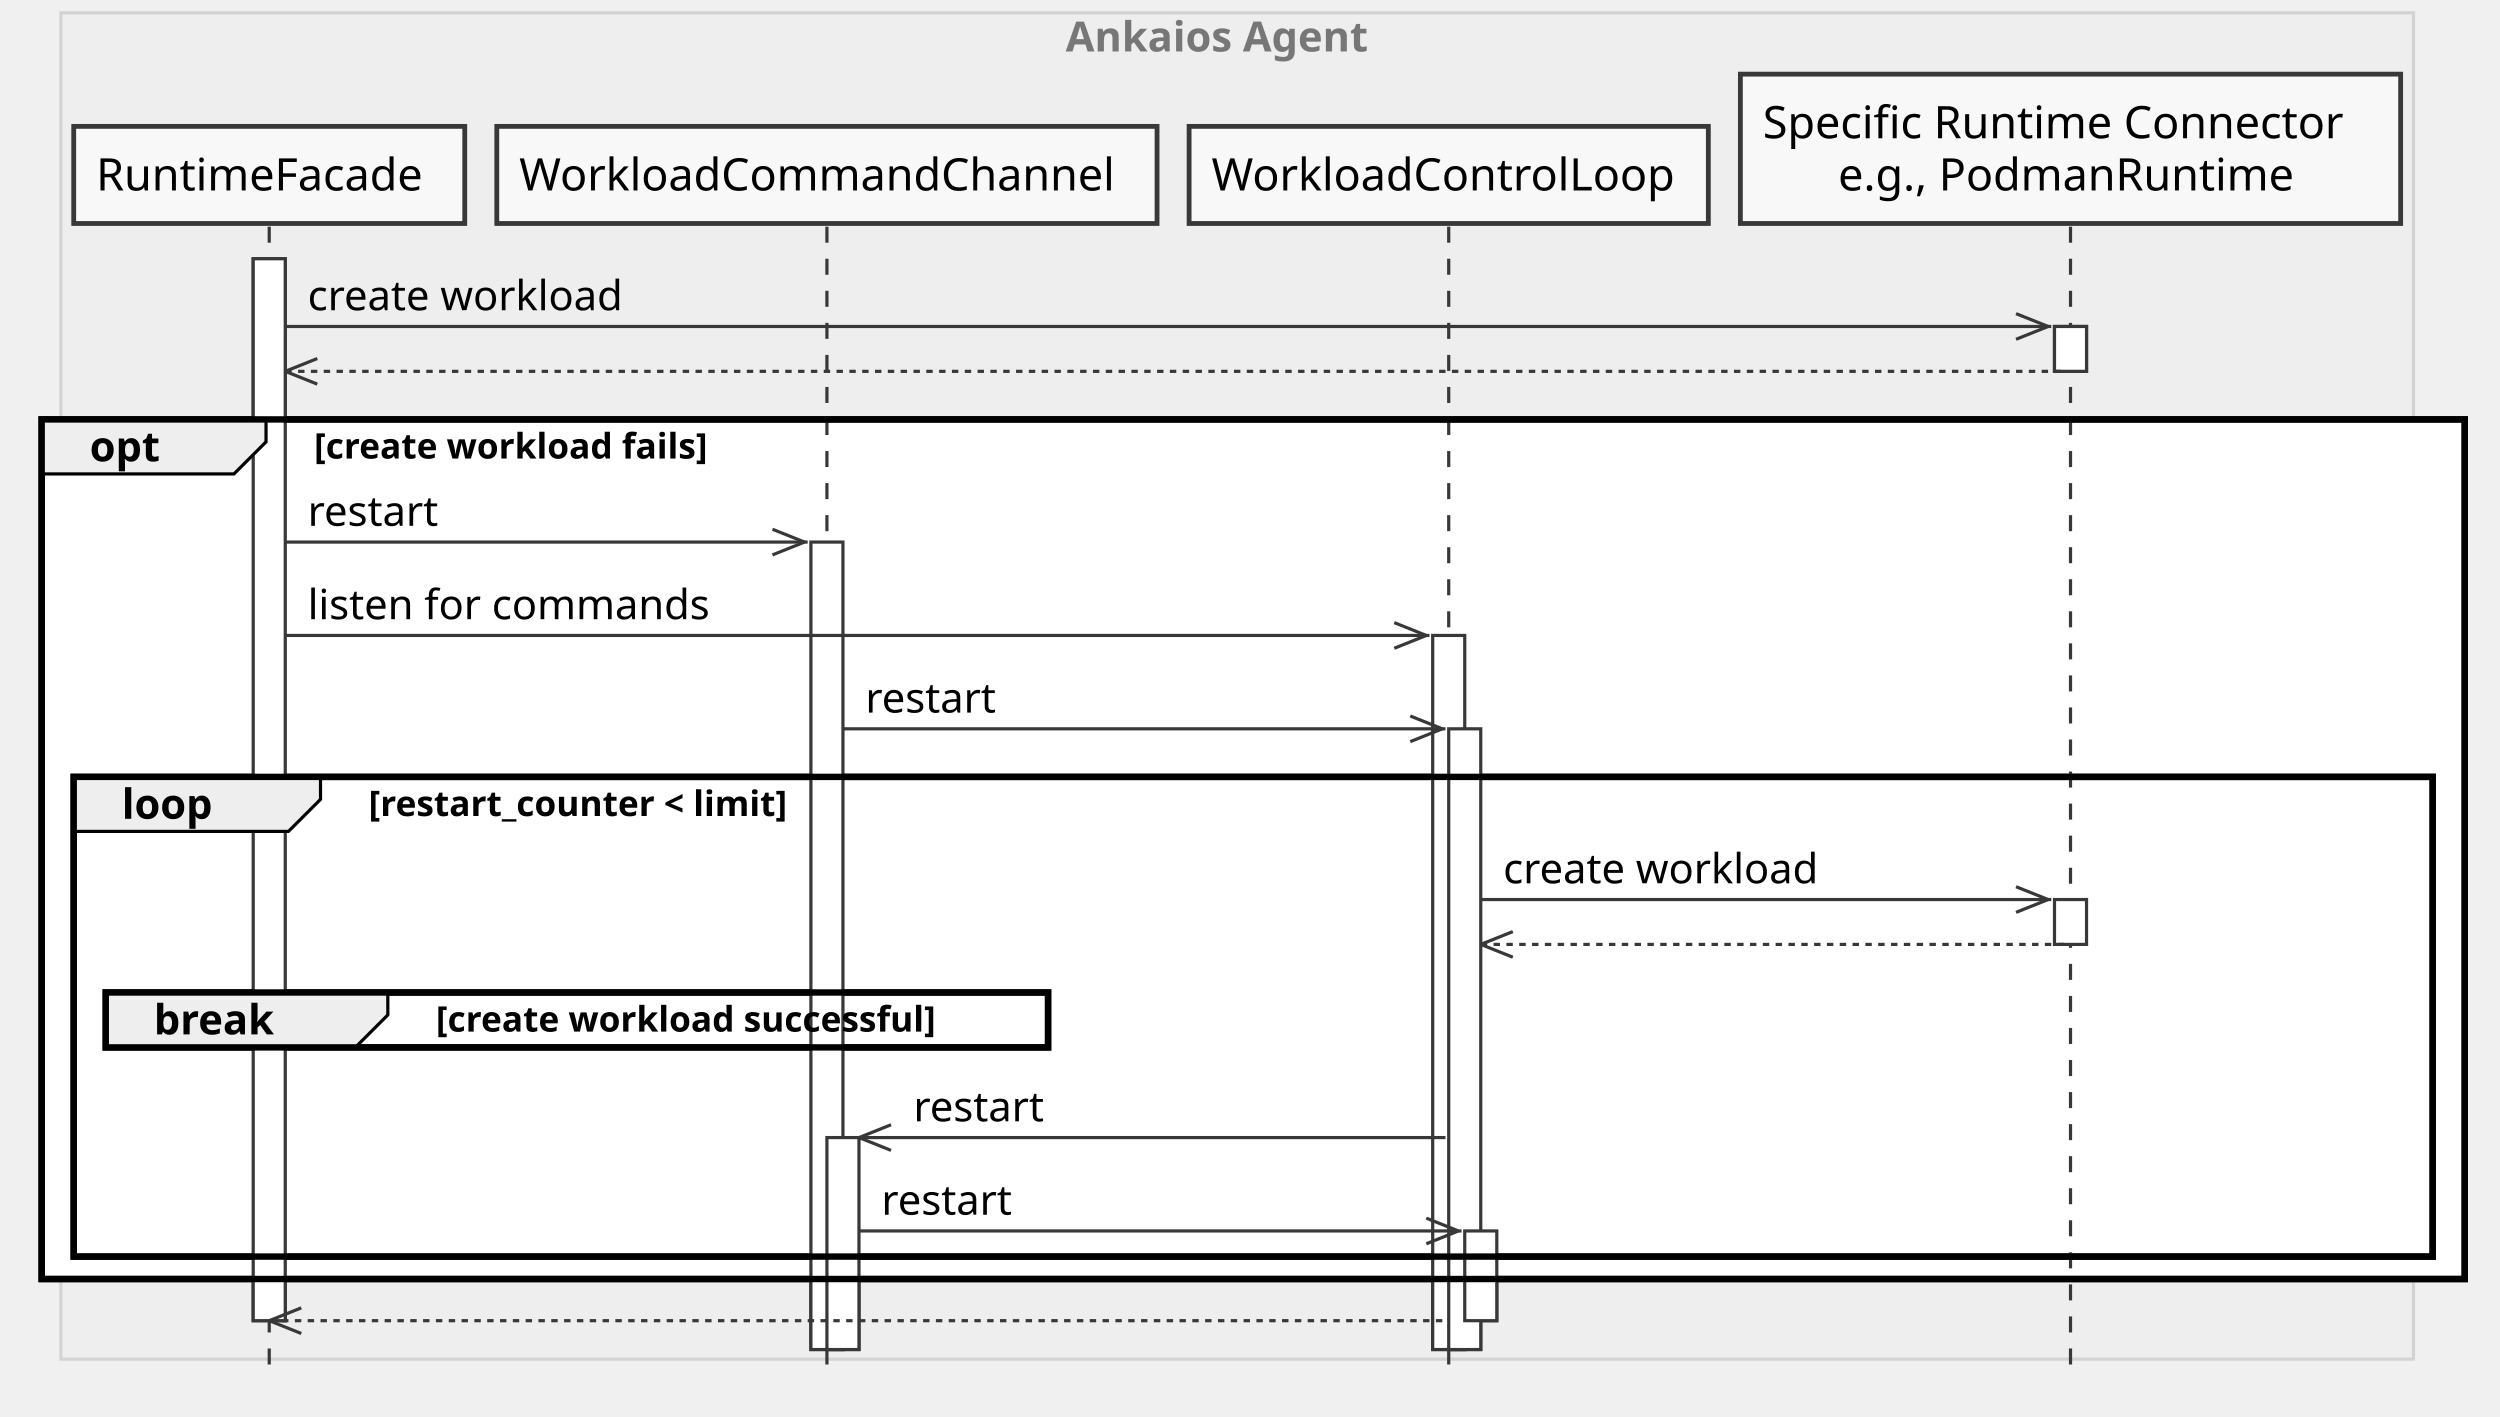
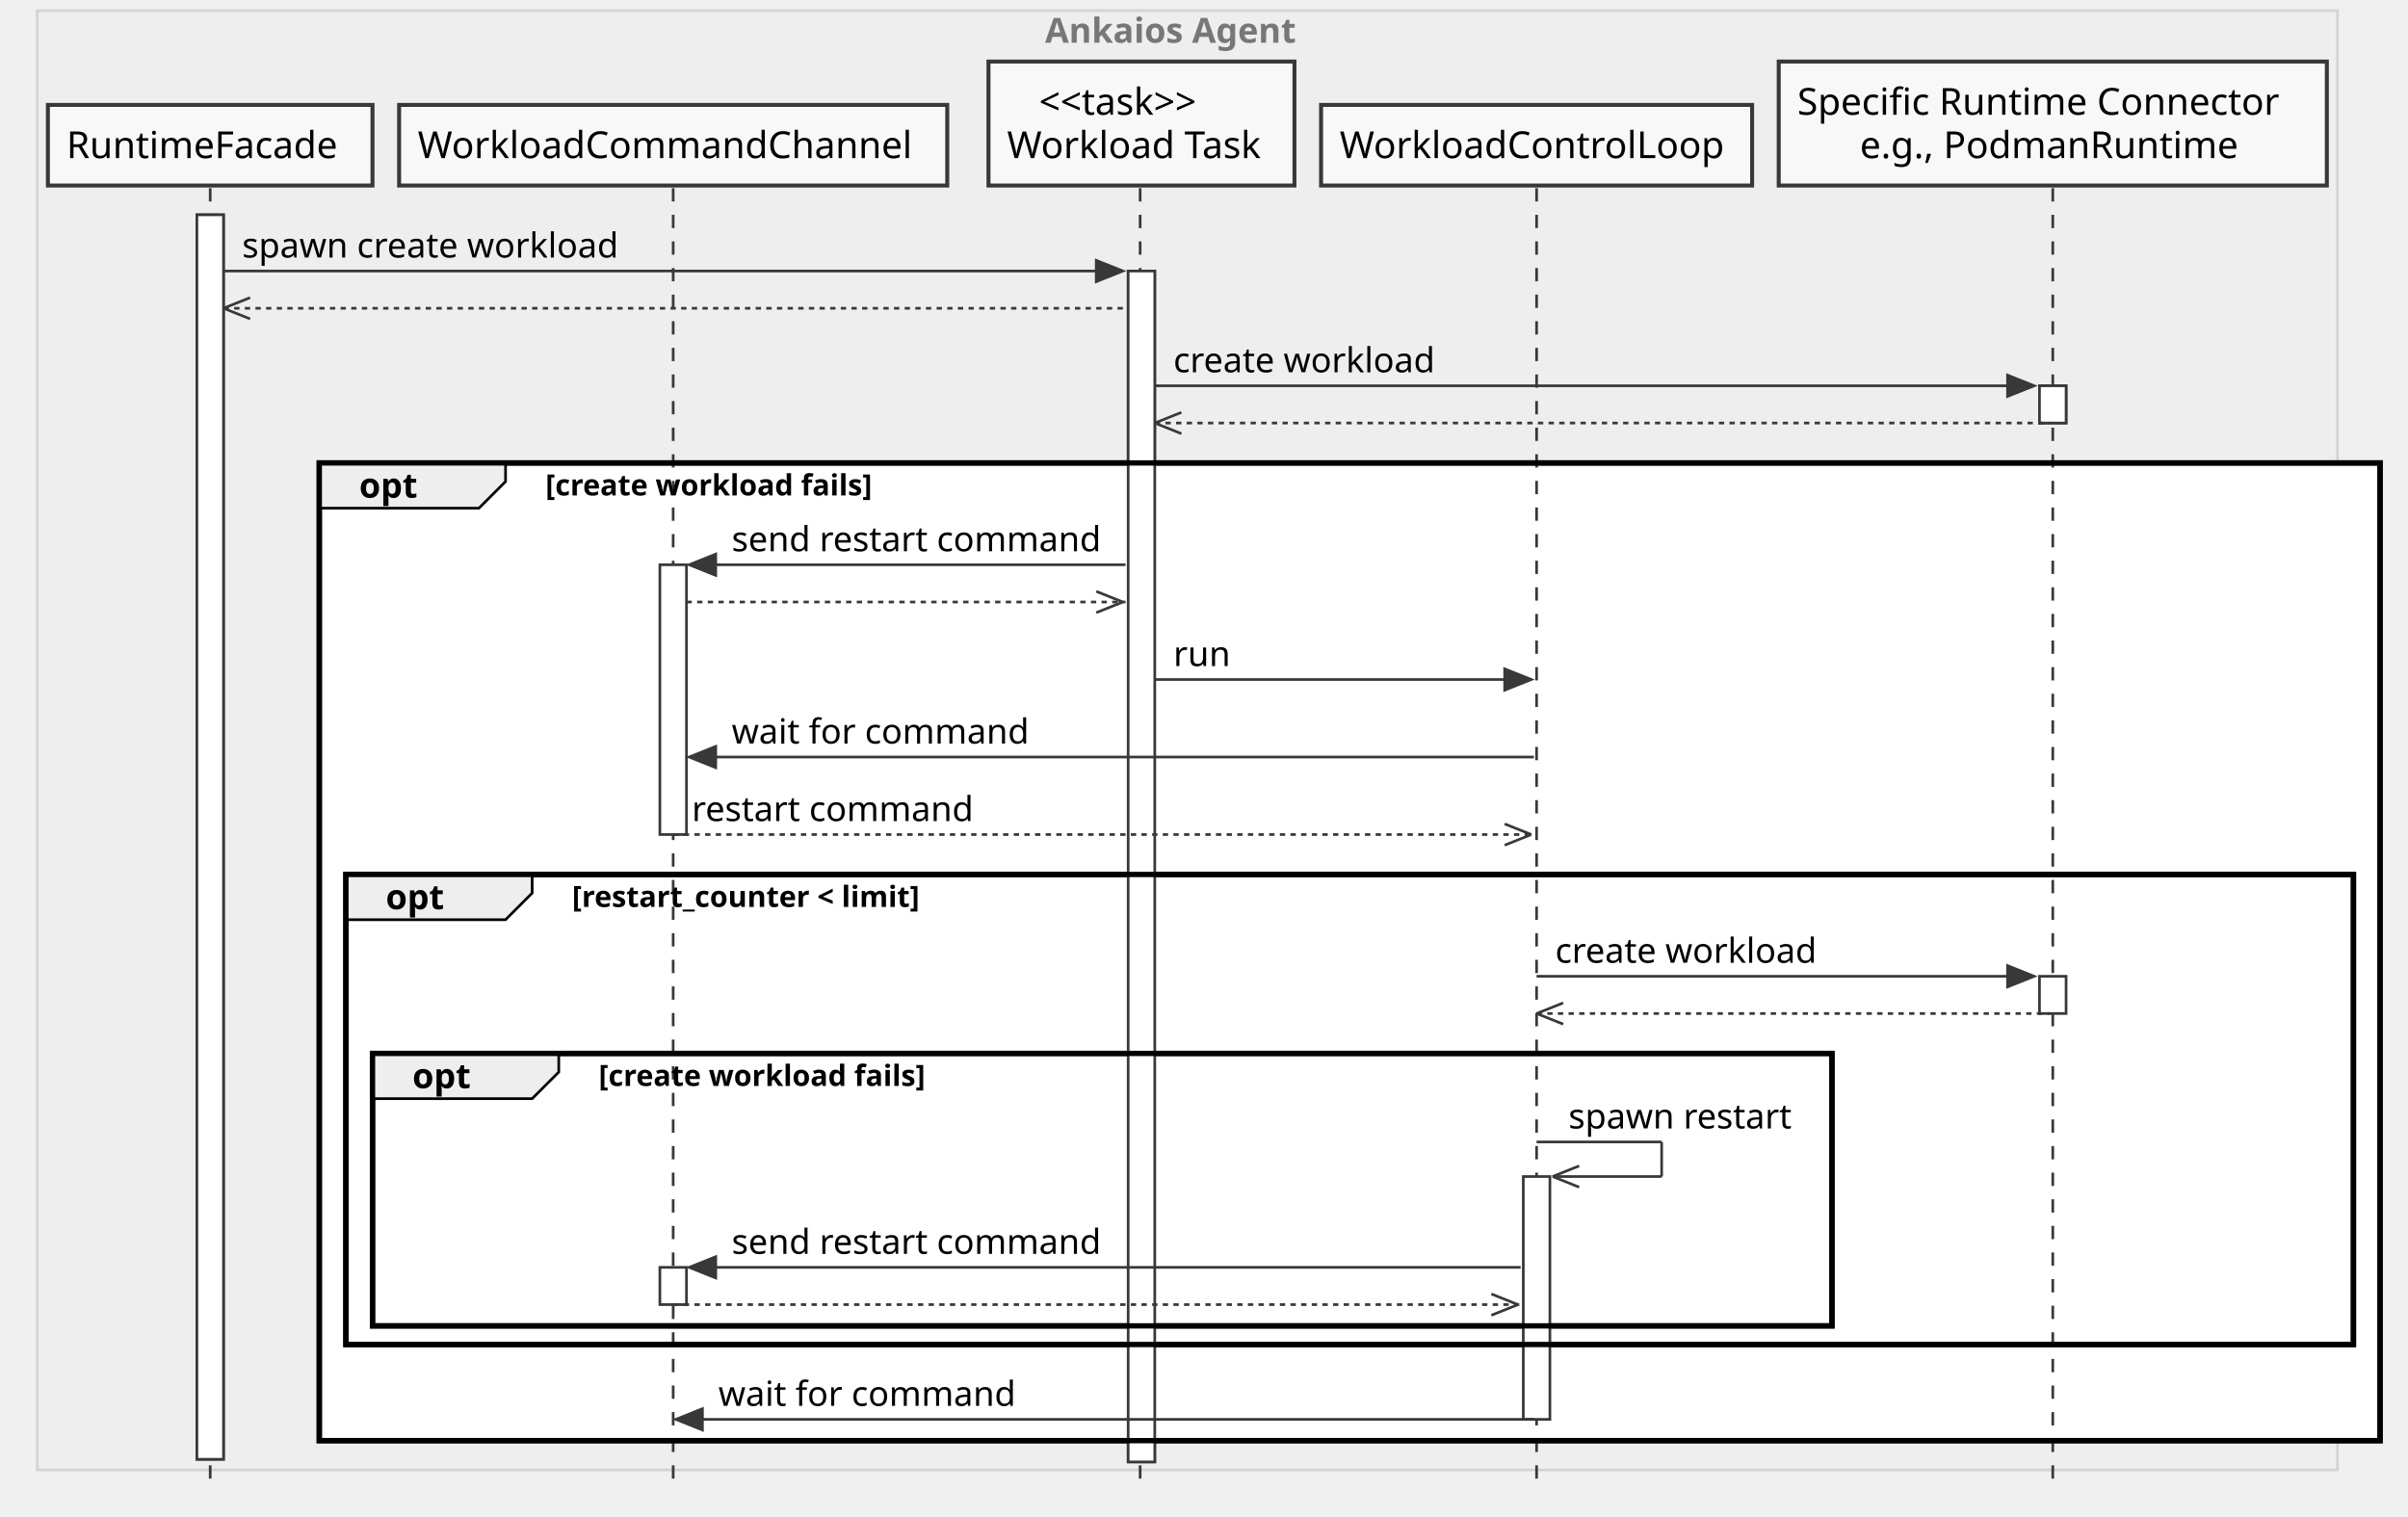
- <svg xmlns="http://www.w3.org/2000/svg" contentScriptType="application/ecmascript" contentStyleType="text/css" height="442px" preserveAspectRatio="none" style="width:780px;height:442px;" version="1.1" viewBox="0 0 780 442" width="780px" zoomAndPan="magnify">
+ <svg xmlns="http://www.w3.org/2000/svg" contentScriptType="application/ecmascript" contentStyleType="text/css" height="570px" preserveAspectRatio="none" style="width:905px;height:570px;" version="1.1" viewBox="0 0 905 570" width="905px" zoomAndPan="magnify">
  <defs />
  <g>
-     <rect fill="#EEEEEE" height="420.055" style="stroke: #D3D3D3; stroke-width: 1.0;" width="734" x="19" y="4" />
-     <text fill="#777777" font-family="sans-serif" font-size="13" font-weight="bold" lengthAdjust="spacingAndGlyphs" textLength="107" x="332.5" y="16.067">Ankaios Agent</text>
-     <rect fill="#FFFFFF" height="331.328" style="stroke: #383838; stroke-width: 1.0;" width="10" x="79" y="80.727" />
-     <rect fill="#FFFFFF" height="251.93" style="stroke: #383838; stroke-width: 1.0;" width="10" x="253" y="169.125" />
-     <rect fill="#FFFFFF" height="66.133" style="stroke: #383838; stroke-width: 1.0;" width="10" x="258" y="354.922" />
-     <rect fill="#FFFFFF" height="222.797" style="stroke: #383838; stroke-width: 1.0;" width="10" x="447" y="198.258" />
-     <rect fill="#FFFFFF" height="193.664" style="stroke: #383838; stroke-width: 1.0;" width="10" x="452" y="227.391" />
-     <rect fill="#FFFFFF" height="28" style="stroke: #383838; stroke-width: 1.0;" width="10" x="457" y="384.055" />
-     <rect fill="#FFFFFF" height="14" style="stroke: #383838; stroke-width: 1.0;" width="10" x="641" y="101.859" />
-     <rect fill="#FFFFFF" height="14" style="stroke: #383838; stroke-width: 1.0;" width="10" x="641" y="280.656" />
-     <rect fill="#FFFFFF" height="268.195" style="stroke: #000000; stroke-width: 2.0;" width="756" x="13" y="130.859" />
-     <rect fill="#FFFFFF" height="149.664" style="stroke: #000000; stroke-width: 2.0;" width="736" x="23" y="242.391" />
-     <rect fill="#FFFFFF" height="17.133" style="stroke: #000000; stroke-width: 2.0;" width="294" x="33" y="309.656" />
-     <line style="stroke: #383838; stroke-width: 1.0; stroke-dasharray: 5.0,5.0;" x1="84" x2="84" y1="70.727" y2="430.055" />
-     <line style="stroke: #383838; stroke-width: 1.0; stroke-dasharray: 5.0,5.0;" x1="258" x2="258" y1="70.727" y2="430.055" />
-     <line style="stroke: #383838; stroke-width: 1.0; stroke-dasharray: 5.0,5.0;" x1="452" x2="452" y1="70.727" y2="430.055" />
-     <line style="stroke: #383838; stroke-width: 1.0; stroke-dasharray: 5.0,5.0;" x1="646" x2="646" y1="70.727" y2="430.055" />
-     <rect fill="#F8F8F8" height="30.297" style="stroke: #383838; stroke-width: 1.5;" width="122" x="23" y="39.43" />
-     <text fill="#000000" font-family="sans-serif" font-size="14" lengthAdjust="spacingAndGlyphs" textLength="108" x="30" y="59.425">RuntimeFacade</text>
-     <rect fill="#F8F8F8" height="30.297" style="stroke: #383838; stroke-width: 1.5;" width="206" x="155" y="39.43" />
-     <text fill="#000000" font-family="sans-serif" font-size="14" lengthAdjust="spacingAndGlyphs" textLength="192" x="162" y="59.425">WorkloadCommandChannel</text>
-     <rect fill="#F8F8F8" height="30.297" style="stroke: #383838; stroke-width: 1.5;" width="162" x="371" y="39.43" />
-     <text fill="#000000" font-family="sans-serif" font-size="14" lengthAdjust="spacingAndGlyphs" textLength="148" x="378" y="59.425">WorkloadControlLoop</text>
-     <rect fill="#F8F8F8" height="46.594" style="stroke: #383838; stroke-width: 1.5;" width="206" x="543" y="23.133" />
-     <text fill="#000000" font-family="sans-serif" font-size="14" lengthAdjust="spacingAndGlyphs" textLength="192" x="550" y="43.128">Specific Runtime Connector</text>
-     <text fill="#000000" font-family="sans-serif" font-size="14" lengthAdjust="spacingAndGlyphs" textLength="149" x="573.5" y="59.425">e.g., PodmanRuntime</text>
-     <rect fill="#FFFFFF" height="331.328" style="stroke: #383838; stroke-width: 1.0;" width="10" x="79" y="80.727" />
-     <rect fill="#FFFFFF" height="251.93" style="stroke: #383838; stroke-width: 1.0;" width="10" x="253" y="169.125" />
-     <rect fill="#FFFFFF" height="66.133" style="stroke: #383838; stroke-width: 1.0;" width="10" x="258" y="354.922" />
-     <rect fill="#FFFFFF" height="222.797" style="stroke: #383838; stroke-width: 1.0;" width="10" x="447" y="198.258" />
-     <rect fill="#FFFFFF" height="193.664" style="stroke: #383838; stroke-width: 1.0;" width="10" x="452" y="227.391" />
-     <rect fill="#FFFFFF" height="28" style="stroke: #383838; stroke-width: 1.0;" width="10" x="457" y="384.055" />
-     <rect fill="#FFFFFF" height="14" style="stroke: #383838; stroke-width: 1.0;" width="10" x="641" y="101.859" />
-     <rect fill="#FFFFFF" height="14" style="stroke: #383838; stroke-width: 1.0;" width="10" x="641" y="280.656" />
-     <line style="stroke: #383838; stroke-width: 1.0;" x1="639" x2="629" y1="101.859" y2="97.859" />
-     <line style="stroke: #383838; stroke-width: 1.0;" x1="639" x2="629" y1="101.859" y2="105.859" />
-     <line style="stroke: #383838; stroke-width: 1.0;" x1="89" x2="640" y1="101.859" y2="101.859" />
-     <text fill="#000000" font-family="sans-serif" font-size="13" lengthAdjust="spacingAndGlyphs" textLength="101" x="96" y="96.793">create workload</text>
-     <line style="stroke: #383838; stroke-width: 1.0;" x1="89" x2="99" y1="115.859" y2="111.859" />
-     <line style="stroke: #383838; stroke-width: 1.0;" x1="89" x2="99" y1="115.859" y2="119.859" />
-     <line style="stroke: #383838; stroke-width: 1.0; stroke-dasharray: 2.0,2.0;" x1="89" x2="645" y1="115.859" y2="115.859" />
-     <path d="M13,130.859 L83,130.859 L83,137.859 L73,147.859 L13,147.859 L13,130.859 " fill="#EEEEEE" style="stroke: #000000; stroke-width: 1.0;" />
-     <rect fill="none" height="268.195" style="stroke: #000000; stroke-width: 2.0;" width="756" x="13" y="130.859" />
-     <text fill="#000000" font-family="sans-serif" font-size="13" font-weight="bold" lengthAdjust="spacingAndGlyphs" textLength="25" x="28" y="143.926">opt</text>
-     <text fill="#000000" font-family="sans-serif" font-size="11" font-weight="bold" lengthAdjust="spacingAndGlyphs" textLength="146" x="98" y="143.07">[create workload fails]</text>
-     <line style="stroke: #383838; stroke-width: 1.0;" x1="251" x2="241" y1="169.125" y2="165.125" />
-     <line style="stroke: #383838; stroke-width: 1.0;" x1="251" x2="241" y1="169.125" y2="173.125" />
-     <line style="stroke: #383838; stroke-width: 1.0;" x1="89" x2="252" y1="169.125" y2="169.125" />
-     <text fill="#000000" font-family="sans-serif" font-size="13" lengthAdjust="spacingAndGlyphs" textLength="43" x="96" y="164.059">restart</text>
-     <line style="stroke: #383838; stroke-width: 1.0;" x1="445" x2="435" y1="198.258" y2="194.258" />
-     <line style="stroke: #383838; stroke-width: 1.0;" x1="445" x2="435" y1="198.258" y2="202.258" />
-     <line style="stroke: #383838; stroke-width: 1.0;" x1="89" x2="446" y1="198.258" y2="198.258" />
-     <text fill="#000000" font-family="sans-serif" font-size="13" lengthAdjust="spacingAndGlyphs" textLength="131" x="96" y="193.192">listen for commands</text>
-     <line style="stroke: #383838; stroke-width: 1.0;" x1="450" x2="440" y1="227.391" y2="223.391" />
-     <line style="stroke: #383838; stroke-width: 1.0;" x1="450" x2="440" y1="227.391" y2="231.391" />
-     <line style="stroke: #383838; stroke-width: 1.0;" x1="263" x2="451" y1="227.391" y2="227.391" />
-     <text fill="#000000" font-family="sans-serif" font-size="13" lengthAdjust="spacingAndGlyphs" textLength="43" x="270" y="222.325">restart</text>
-     <path d="M23,242.391 L100,242.391 L100,249.391 L90,259.391 L23,259.391 L23,242.391 " fill="#EEEEEE" style="stroke: #000000; stroke-width: 1.0;" />
-     <rect fill="none" height="149.664" style="stroke: #000000; stroke-width: 2.0;" width="736" x="23" y="242.391" />
-     <text fill="#000000" font-family="sans-serif" font-size="13" font-weight="bold" lengthAdjust="spacingAndGlyphs" textLength="32" x="38" y="255.458">loop</text>
-     <text fill="#000000" font-family="sans-serif" font-size="11" font-weight="bold" lengthAdjust="spacingAndGlyphs" textLength="153" x="115" y="254.601">[restart_counter &lt; limit]</text>
-     <line style="stroke: #383838; stroke-width: 1.0;" x1="639" x2="629" y1="280.656" y2="276.656" />
-     <line style="stroke: #383838; stroke-width: 1.0;" x1="639" x2="629" y1="280.656" y2="284.656" />
-     <line style="stroke: #383838; stroke-width: 1.0;" x1="462" x2="640" y1="280.656" y2="280.656" />
-     <text fill="#000000" font-family="sans-serif" font-size="13" lengthAdjust="spacingAndGlyphs" textLength="101" x="469" y="275.59">create workload</text>
-     <line style="stroke: #383838; stroke-width: 1.0;" x1="462" x2="472" y1="294.656" y2="290.656" />
-     <line style="stroke: #383838; stroke-width: 1.0;" x1="462" x2="472" y1="294.656" y2="298.656" />
-     <line style="stroke: #383838; stroke-width: 1.0; stroke-dasharray: 2.0,2.0;" x1="462" x2="645" y1="294.656" y2="294.656" />
-     <path d="M33,309.656 L121,309.656 L121,316.656 L111,326.656 L33,326.656 L33,309.656 " fill="#EEEEEE" style="stroke: #000000; stroke-width: 1.0;" />
-     <rect fill="none" height="17.133" style="stroke: #000000; stroke-width: 2.0;" width="294" x="33" y="309.656" />
-     <text fill="#000000" font-family="sans-serif" font-size="13" font-weight="bold" lengthAdjust="spacingAndGlyphs" textLength="43" x="48" y="322.723">break</text>
-     <text fill="#000000" font-family="sans-serif" font-size="11" font-weight="bold" lengthAdjust="spacingAndGlyphs" textLength="186" x="136" y="321.867">[create workload successful]</text>
-     <line style="stroke: #383838; stroke-width: 1.0;" x1="268" x2="278" y1="354.922" y2="350.922" />
-     <line style="stroke: #383838; stroke-width: 1.0;" x1="268" x2="278" y1="354.922" y2="358.922" />
-     <line style="stroke: #383838; stroke-width: 1.0;" x1="268" x2="451" y1="354.922" y2="354.922" />
-     <text fill="#000000" font-family="sans-serif" font-size="13" lengthAdjust="spacingAndGlyphs" textLength="43" x="285" y="349.856">restart</text>
-     <line style="stroke: #383838; stroke-width: 1.0;" x1="455" x2="445" y1="384.055" y2="380.055" />
-     <line style="stroke: #383838; stroke-width: 1.0;" x1="455" x2="445" y1="384.055" y2="388.055" />
-     <line style="stroke: #383838; stroke-width: 1.0;" x1="268" x2="456" y1="384.055" y2="384.055" />
-     <text fill="#000000" font-family="sans-serif" font-size="13" lengthAdjust="spacingAndGlyphs" textLength="43" x="275" y="378.989">restart</text>
-     <line style="stroke: #383838; stroke-width: 1.0;" x1="84" x2="94" y1="412.055" y2="408.055" />
-     <line style="stroke: #383838; stroke-width: 1.0;" x1="84" x2="94" y1="412.055" y2="416.055" />
-     <line style="stroke: #383838; stroke-width: 1.0; stroke-dasharray: 2.0,2.0;" x1="84" x2="451" y1="412.055" y2="412.055" />
+     <rect fill="#EEEEEE" height="548.453" style="stroke: #D3D3D3; stroke-width: 1.0;" width="864.5" x="14" y="4" />
+     <text fill="#777777" font-family="sans-serif" font-size="13" font-weight="bold" lengthAdjust="spacingAndGlyphs" textLength="107" x="392.75" y="16.067">Ankaios Agent</text>
+     <rect fill="#FFFFFF" height="467.727" style="stroke: #383838; stroke-width: 1.0;" width="10" x="74" y="80.727" />
+     <rect fill="#FFFFFF" height="101.398" style="stroke: #383838; stroke-width: 1.0;" width="10" x="248" y="212.258" />
+     <rect fill="#FFFFFF" height="14" style="stroke: #383838; stroke-width: 1.0;" width="10" x="248" y="476.32" />
+     <rect fill="#FFFFFF" height="447.594" style="stroke: #383838; stroke-width: 1.0;" width="10" x="424" y="101.859" />
+     <rect fill="#FFFFFF" height="91.266" style="stroke: #383838; stroke-width: 1.0;" width="10" x="572.5" y="442.188" />
+     <rect fill="#FFFFFF" height="14" style="stroke: #383838; stroke-width: 1.0;" width="10" x="766.5" y="144.992" />
+     <rect fill="#FFFFFF" height="14" style="stroke: #383838; stroke-width: 1.0;" width="10" x="766.5" y="366.922" />
+     <rect fill="#FFFFFF" height="367.461" style="stroke: #000000; stroke-width: 2.0;" width="774.5" x="120" y="173.992" />
+     <rect fill="#FFFFFF" height="176.664" style="stroke: #000000; stroke-width: 2.0;" width="754.5" x="130" y="328.656" />
+     <rect fill="#FFFFFF" height="102.398" style="stroke: #000000; stroke-width: 2.0;" width="548.5" x="140" y="395.922" />
+     <line style="stroke: #383838; stroke-width: 1.0; stroke-dasharray: 5.0,5.0;" x1="79" x2="79" y1="70.727" y2="558.453" />
+     <line style="stroke: #383838; stroke-width: 1.0; stroke-dasharray: 5.0,5.0;" x1="253" x2="253" y1="70.727" y2="558.453" />
+     <line style="stroke: #383838; stroke-width: 1.0; stroke-dasharray: 5.0,5.0;" x1="428.5" x2="428.5" y1="70.727" y2="558.453" />
+     <line style="stroke: #383838; stroke-width: 1.0; stroke-dasharray: 5.0,5.0;" x1="577.5" x2="577.5" y1="70.727" y2="558.453" />
+     <line style="stroke: #383838; stroke-width: 1.0; stroke-dasharray: 5.0,5.0;" x1="771.5" x2="771.5" y1="70.727" y2="558.453" />
+     <rect fill="#F8F8F8" height="30.297" style="stroke: #383838; stroke-width: 1.5;" width="122" x="18" y="39.43" />
+     <text fill="#000000" font-family="sans-serif" font-size="14" lengthAdjust="spacingAndGlyphs" textLength="108" x="25" y="59.425">RuntimeFacade</text>
+     <rect fill="#F8F8F8" height="30.297" style="stroke: #383838; stroke-width: 1.5;" width="206" x="150" y="39.43" />
+     <text fill="#000000" font-family="sans-serif" font-size="14" lengthAdjust="spacingAndGlyphs" textLength="192" x="157" y="59.425">WorkloadCommandChannel</text>
+     <rect fill="#F8F8F8" height="46.594" style="stroke: #383838; stroke-width: 1.5;" width="115" x="371.5" y="23.133" />
+     <text fill="#000000" font-family="sans-serif" font-size="14" lengthAdjust="spacingAndGlyphs" textLength="77" x="390.5" y="43.128">&lt;&lt;task&gt;&gt;</text>
+     <text fill="#000000" font-family="sans-serif" font-size="14" lengthAdjust="spacingAndGlyphs" textLength="101" x="378.5" y="59.425">Workload Task</text>
+     <rect fill="#F8F8F8" height="30.297" style="stroke: #383838; stroke-width: 1.5;" width="162" x="496.5" y="39.43" />
+     <text fill="#000000" font-family="sans-serif" font-size="14" lengthAdjust="spacingAndGlyphs" textLength="148" x="503.5" y="59.425">WorkloadControlLoop</text>
+     <rect fill="#F8F8F8" height="46.594" style="stroke: #383838; stroke-width: 1.5;" width="206" x="668.5" y="23.133" />
+     <text fill="#000000" font-family="sans-serif" font-size="14" lengthAdjust="spacingAndGlyphs" textLength="192" x="675.5" y="43.128">Specific Runtime Connector</text>
+     <text fill="#000000" font-family="sans-serif" font-size="14" lengthAdjust="spacingAndGlyphs" textLength="149" x="699" y="59.425">e.g., PodmanRuntime</text>
+     <rect fill="#FFFFFF" height="467.727" style="stroke: #383838; stroke-width: 1.0;" width="10" x="74" y="80.727" />
+     <rect fill="#FFFFFF" height="101.398" style="stroke: #383838; stroke-width: 1.0;" width="10" x="248" y="212.258" />
+     <rect fill="#FFFFFF" height="14" style="stroke: #383838; stroke-width: 1.0;" width="10" x="248" y="476.32" />
+     <rect fill="#FFFFFF" height="447.594" style="stroke: #383838; stroke-width: 1.0;" width="10" x="424" y="101.859" />
+     <rect fill="#FFFFFF" height="91.266" style="stroke: #383838; stroke-width: 1.0;" width="10" x="572.5" y="442.188" />
+     <rect fill="#FFFFFF" height="14" style="stroke: #383838; stroke-width: 1.0;" width="10" x="766.5" y="144.992" />
+     <rect fill="#FFFFFF" height="14" style="stroke: #383838; stroke-width: 1.0;" width="10" x="766.5" y="366.922" />
+     <polygon fill="#383838" points="412,97.859,422,101.859,412,105.859" style="stroke: #383838; stroke-width: 1.0;" />
+     <line style="stroke: #383838; stroke-width: 1.0;" x1="84" x2="418" y1="101.859" y2="101.859" />
+     <text fill="#000000" font-family="sans-serif" font-size="13" lengthAdjust="spacingAndGlyphs" textLength="145" x="91" y="96.793">spawn create workload</text>
+     <line style="stroke: #383838; stroke-width: 1.0;" x1="84" x2="94" y1="115.859" y2="111.859" />
+     <line style="stroke: #383838; stroke-width: 1.0;" x1="84" x2="94" y1="115.859" y2="119.859" />
+     <line style="stroke: #383838; stroke-width: 1.0; stroke-dasharray: 2.0,2.0;" x1="84" x2="423" y1="115.859" y2="115.859" />
+     <polygon fill="#383838" points="754.5,140.992,764.5,144.992,754.5,148.992" style="stroke: #383838; stroke-width: 1.0;" />
+     <line style="stroke: #383838; stroke-width: 1.0;" x1="434" x2="760.5" y1="144.992" y2="144.992" />
+     <text fill="#000000" font-family="sans-serif" font-size="13" lengthAdjust="spacingAndGlyphs" textLength="101" x="441" y="139.926">create workload</text>
+     <line style="stroke: #383838; stroke-width: 1.0;" x1="434" x2="444" y1="158.992" y2="154.992" />
+     <line style="stroke: #383838; stroke-width: 1.0;" x1="434" x2="444" y1="158.992" y2="162.992" />
+     <line style="stroke: #383838; stroke-width: 1.0; stroke-dasharray: 2.0,2.0;" x1="434" x2="770.5" y1="158.992" y2="158.992" />
+     <path d="M120,173.992 L190,173.992 L190,180.992 L180,190.992 L120,190.992 L120,173.992 " fill="#EEEEEE" style="stroke: #000000; stroke-width: 1.0;" />
+     <rect fill="none" height="367.461" style="stroke: #000000; stroke-width: 2.0;" width="774.5" x="120" y="173.992" />
+     <text fill="#000000" font-family="sans-serif" font-size="13" font-weight="bold" lengthAdjust="spacingAndGlyphs" textLength="25" x="135" y="187.059">opt</text>
+     <text fill="#000000" font-family="sans-serif" font-size="11" font-weight="bold" lengthAdjust="spacingAndGlyphs" textLength="146" x="205" y="186.203">[create workload fails]</text>
+     <polygon fill="#383838" points="269,208.258,259,212.258,269,216.258" style="stroke: #383838; stroke-width: 1.0;" />
+     <line style="stroke: #383838; stroke-width: 1.0;" x1="263" x2="423" y1="212.258" y2="212.258" />
+     <text fill="#000000" font-family="sans-serif" font-size="13" lengthAdjust="spacingAndGlyphs" textLength="147" x="275" y="207.192">send restart command</text>
+     <line style="stroke: #383838; stroke-width: 1.0;" x1="422" x2="412" y1="226.258" y2="222.258" />
+     <line style="stroke: #383838; stroke-width: 1.0;" x1="422" x2="412" y1="226.258" y2="230.258" />
+     <line style="stroke: #383838; stroke-width: 1.0; stroke-dasharray: 2.0,2.0;" x1="258" x2="423" y1="226.258" y2="226.258" />
+     <polygon fill="#383838" points="565.5,251.391,575.5,255.391,565.5,259.391" style="stroke: #383838; stroke-width: 1.0;" />
+     <line style="stroke: #383838; stroke-width: 1.0;" x1="434" x2="571.5" y1="255.391" y2="255.391" />
+     <text fill="#000000" font-family="sans-serif" font-size="13" lengthAdjust="spacingAndGlyphs" textLength="21" x="441" y="250.325">run</text>
+     <polygon fill="#383838" points="269,280.523,259,284.523,269,288.523" style="stroke: #383838; stroke-width: 1.0;" />
+     <line style="stroke: #383838; stroke-width: 1.0;" x1="263" x2="576.5" y1="284.523" y2="284.523" />
+     <text fill="#000000" font-family="sans-serif" font-size="13" lengthAdjust="spacingAndGlyphs" textLength="115" x="275" y="279.457">wait for command</text>
+     <line style="stroke: #383838; stroke-width: 1.0;" x1="575.5" x2="565.5" y1="313.656" y2="309.656" />
+     <line style="stroke: #383838; stroke-width: 1.0;" x1="575.5" x2="565.5" y1="313.656" y2="317.656" />
+     <line style="stroke: #383838; stroke-width: 1.0; stroke-dasharray: 2.0,2.0;" x1="253" x2="576.5" y1="313.656" y2="313.656" />
+     <text fill="#000000" font-family="sans-serif" font-size="13" lengthAdjust="spacingAndGlyphs" textLength="112" x="260" y="308.59">restart command</text>
+     <path d="M130,328.656 L200,328.656 L200,335.656 L190,345.656 L130,345.656 L130,328.656 " fill="#EEEEEE" style="stroke: #000000; stroke-width: 1.0;" />
+     <rect fill="none" height="176.664" style="stroke: #000000; stroke-width: 2.0;" width="754.5" x="130" y="328.656" />
+     <text fill="#000000" font-family="sans-serif" font-size="13" font-weight="bold" lengthAdjust="spacingAndGlyphs" textLength="25" x="145" y="341.723">opt</text>
+     <text fill="#000000" font-family="sans-serif" font-size="11" font-weight="bold" lengthAdjust="spacingAndGlyphs" textLength="153" x="215" y="340.867">[restart_counter &lt; limit]</text>
+     <polygon fill="#383838" points="754.5,362.922,764.5,366.922,754.5,370.922" style="stroke: #383838; stroke-width: 1.0;" />
+     <line style="stroke: #383838; stroke-width: 1.0;" x1="577.5" x2="760.5" y1="366.922" y2="366.922" />
+     <text fill="#000000" font-family="sans-serif" font-size="13" lengthAdjust="spacingAndGlyphs" textLength="101" x="584.5" y="361.856">create workload</text>
+     <line style="stroke: #383838; stroke-width: 1.0;" x1="577.5" x2="587.5" y1="380.922" y2="376.922" />
+     <line style="stroke: #383838; stroke-width: 1.0;" x1="577.5" x2="587.5" y1="380.922" y2="384.922" />
+     <line style="stroke: #383838; stroke-width: 1.0; stroke-dasharray: 2.0,2.0;" x1="577.5" x2="770.5" y1="380.922" y2="380.922" />
+     <path d="M140,395.922 L210,395.922 L210,402.922 L200,412.922 L140,412.922 L140,395.922 " fill="#EEEEEE" style="stroke: #000000; stroke-width: 1.0;" />
+     <rect fill="none" height="102.398" style="stroke: #000000; stroke-width: 2.0;" width="548.5" x="140" y="395.922" />
+     <text fill="#000000" font-family="sans-serif" font-size="13" font-weight="bold" lengthAdjust="spacingAndGlyphs" textLength="25" x="155" y="408.989">opt</text>
+     <text fill="#000000" font-family="sans-serif" font-size="11" font-weight="bold" lengthAdjust="spacingAndGlyphs" textLength="146" x="225" y="408.132">[create workload fails]</text>
+     <line style="stroke: #383838; stroke-width: 1.0;" x1="577.5" x2="624.5" y1="429.188" y2="429.188" />
+     <line style="stroke: #383838; stroke-width: 1.0;" x1="624.5" x2="624.5" y1="429.188" y2="442.188" />
+     <line style="stroke: #383838; stroke-width: 1.0;" x1="583.5" x2="624.5" y1="442.188" y2="442.188" />
+     <line style="stroke: #383838; stroke-width: 1.0;" x1="583.5" x2="593.5" y1="442.188" y2="438.188" />
+     <line style="stroke: #383838; stroke-width: 1.0;" x1="583.5" x2="593.5" y1="442.188" y2="446.188" />
+     <text fill="#000000" font-family="sans-serif" font-size="13" lengthAdjust="spacingAndGlyphs" textLength="87" x="589.5" y="424.122">spawn restart</text>
+     <polygon fill="#383838" points="269,472.32,259,476.32,269,480.32" style="stroke: #383838; stroke-width: 1.0;" />
+     <line style="stroke: #383838; stroke-width: 1.0;" x1="263" x2="571.5" y1="476.32" y2="476.32" />
+     <text fill="#000000" font-family="sans-serif" font-size="13" lengthAdjust="spacingAndGlyphs" textLength="147" x="275" y="471.254">send restart command</text>
+     <line style="stroke: #383838; stroke-width: 1.0;" x1="570.5" x2="560.5" y1="490.32" y2="486.32" />
+     <line style="stroke: #383838; stroke-width: 1.0;" x1="570.5" x2="560.5" y1="490.32" y2="494.32" />
+     <line style="stroke: #383838; stroke-width: 1.0; stroke-dasharray: 2.0,2.0;" x1="253" x2="571.5" y1="490.32" y2="490.32" />
+     <polygon fill="#383838" points="264,529.453,254,533.453,264,537.453" style="stroke: #383838; stroke-width: 1.0;" />
+     <line style="stroke: #383838; stroke-width: 1.0;" x1="258" x2="576.5" y1="533.453" y2="533.453" />
+     <text fill="#000000" font-family="sans-serif" font-size="13" lengthAdjust="spacingAndGlyphs" textLength="115" x="270" y="528.387">wait for command</text>
  </g>
</svg>
